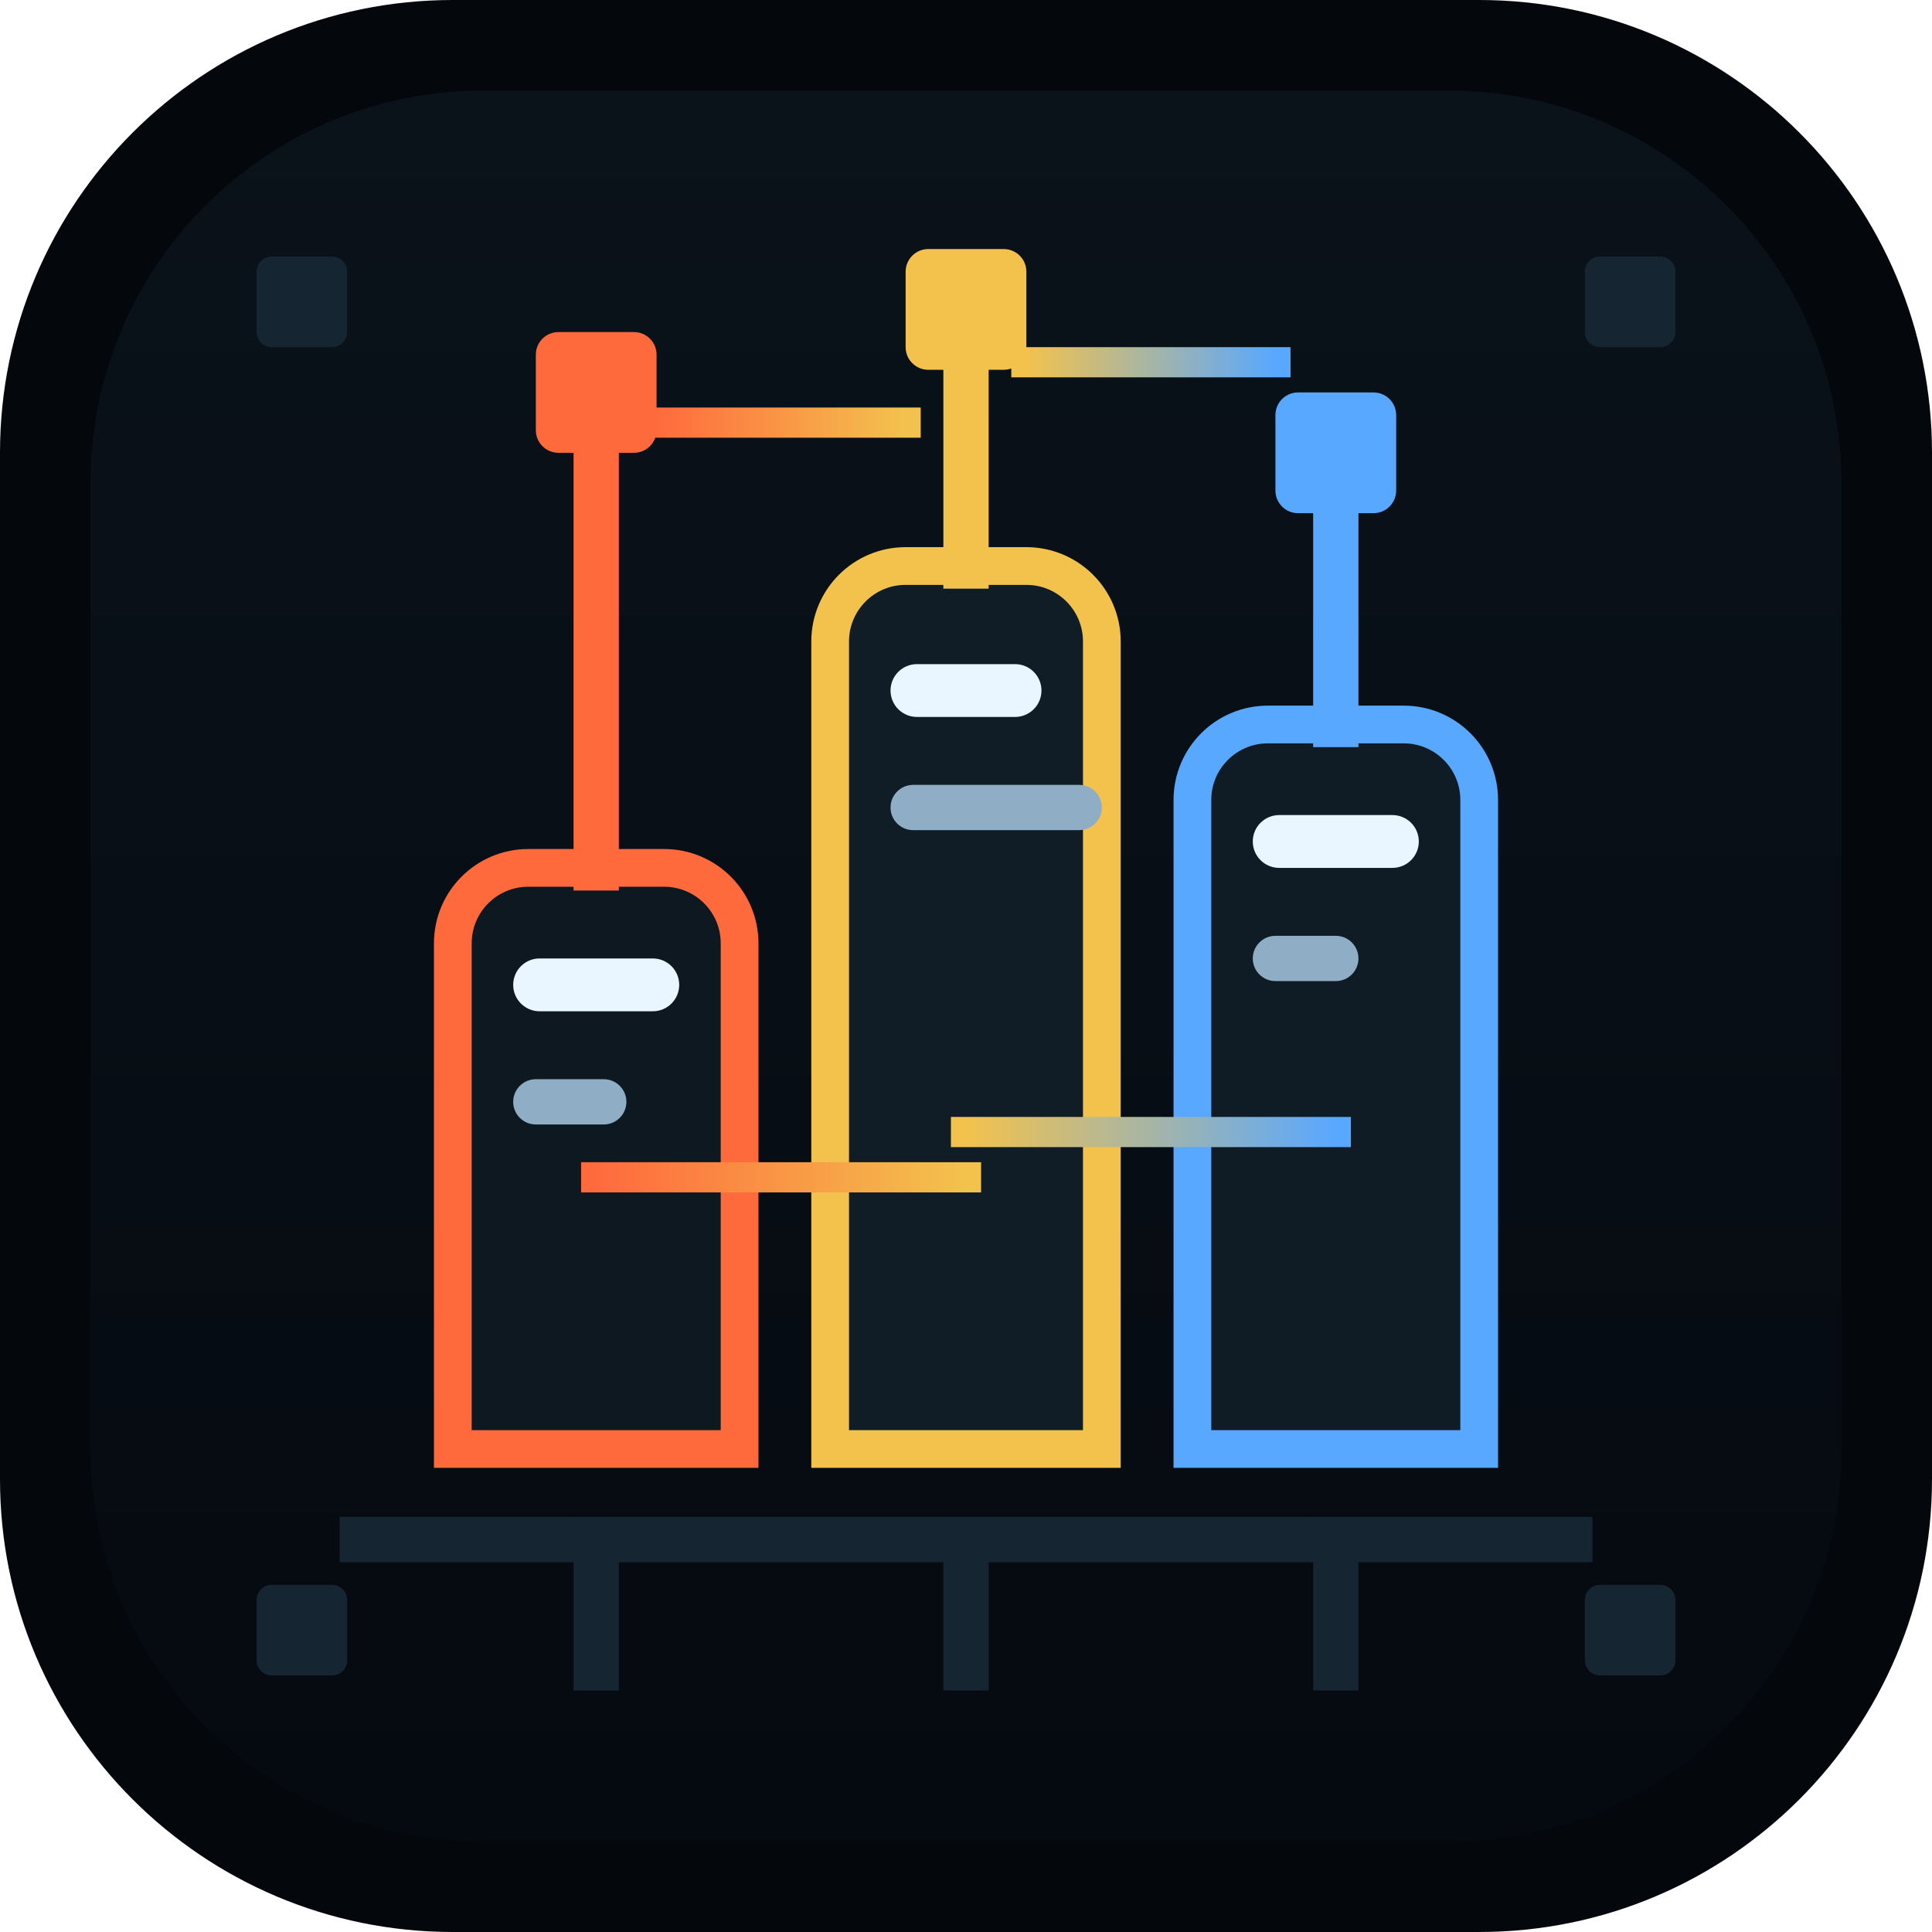
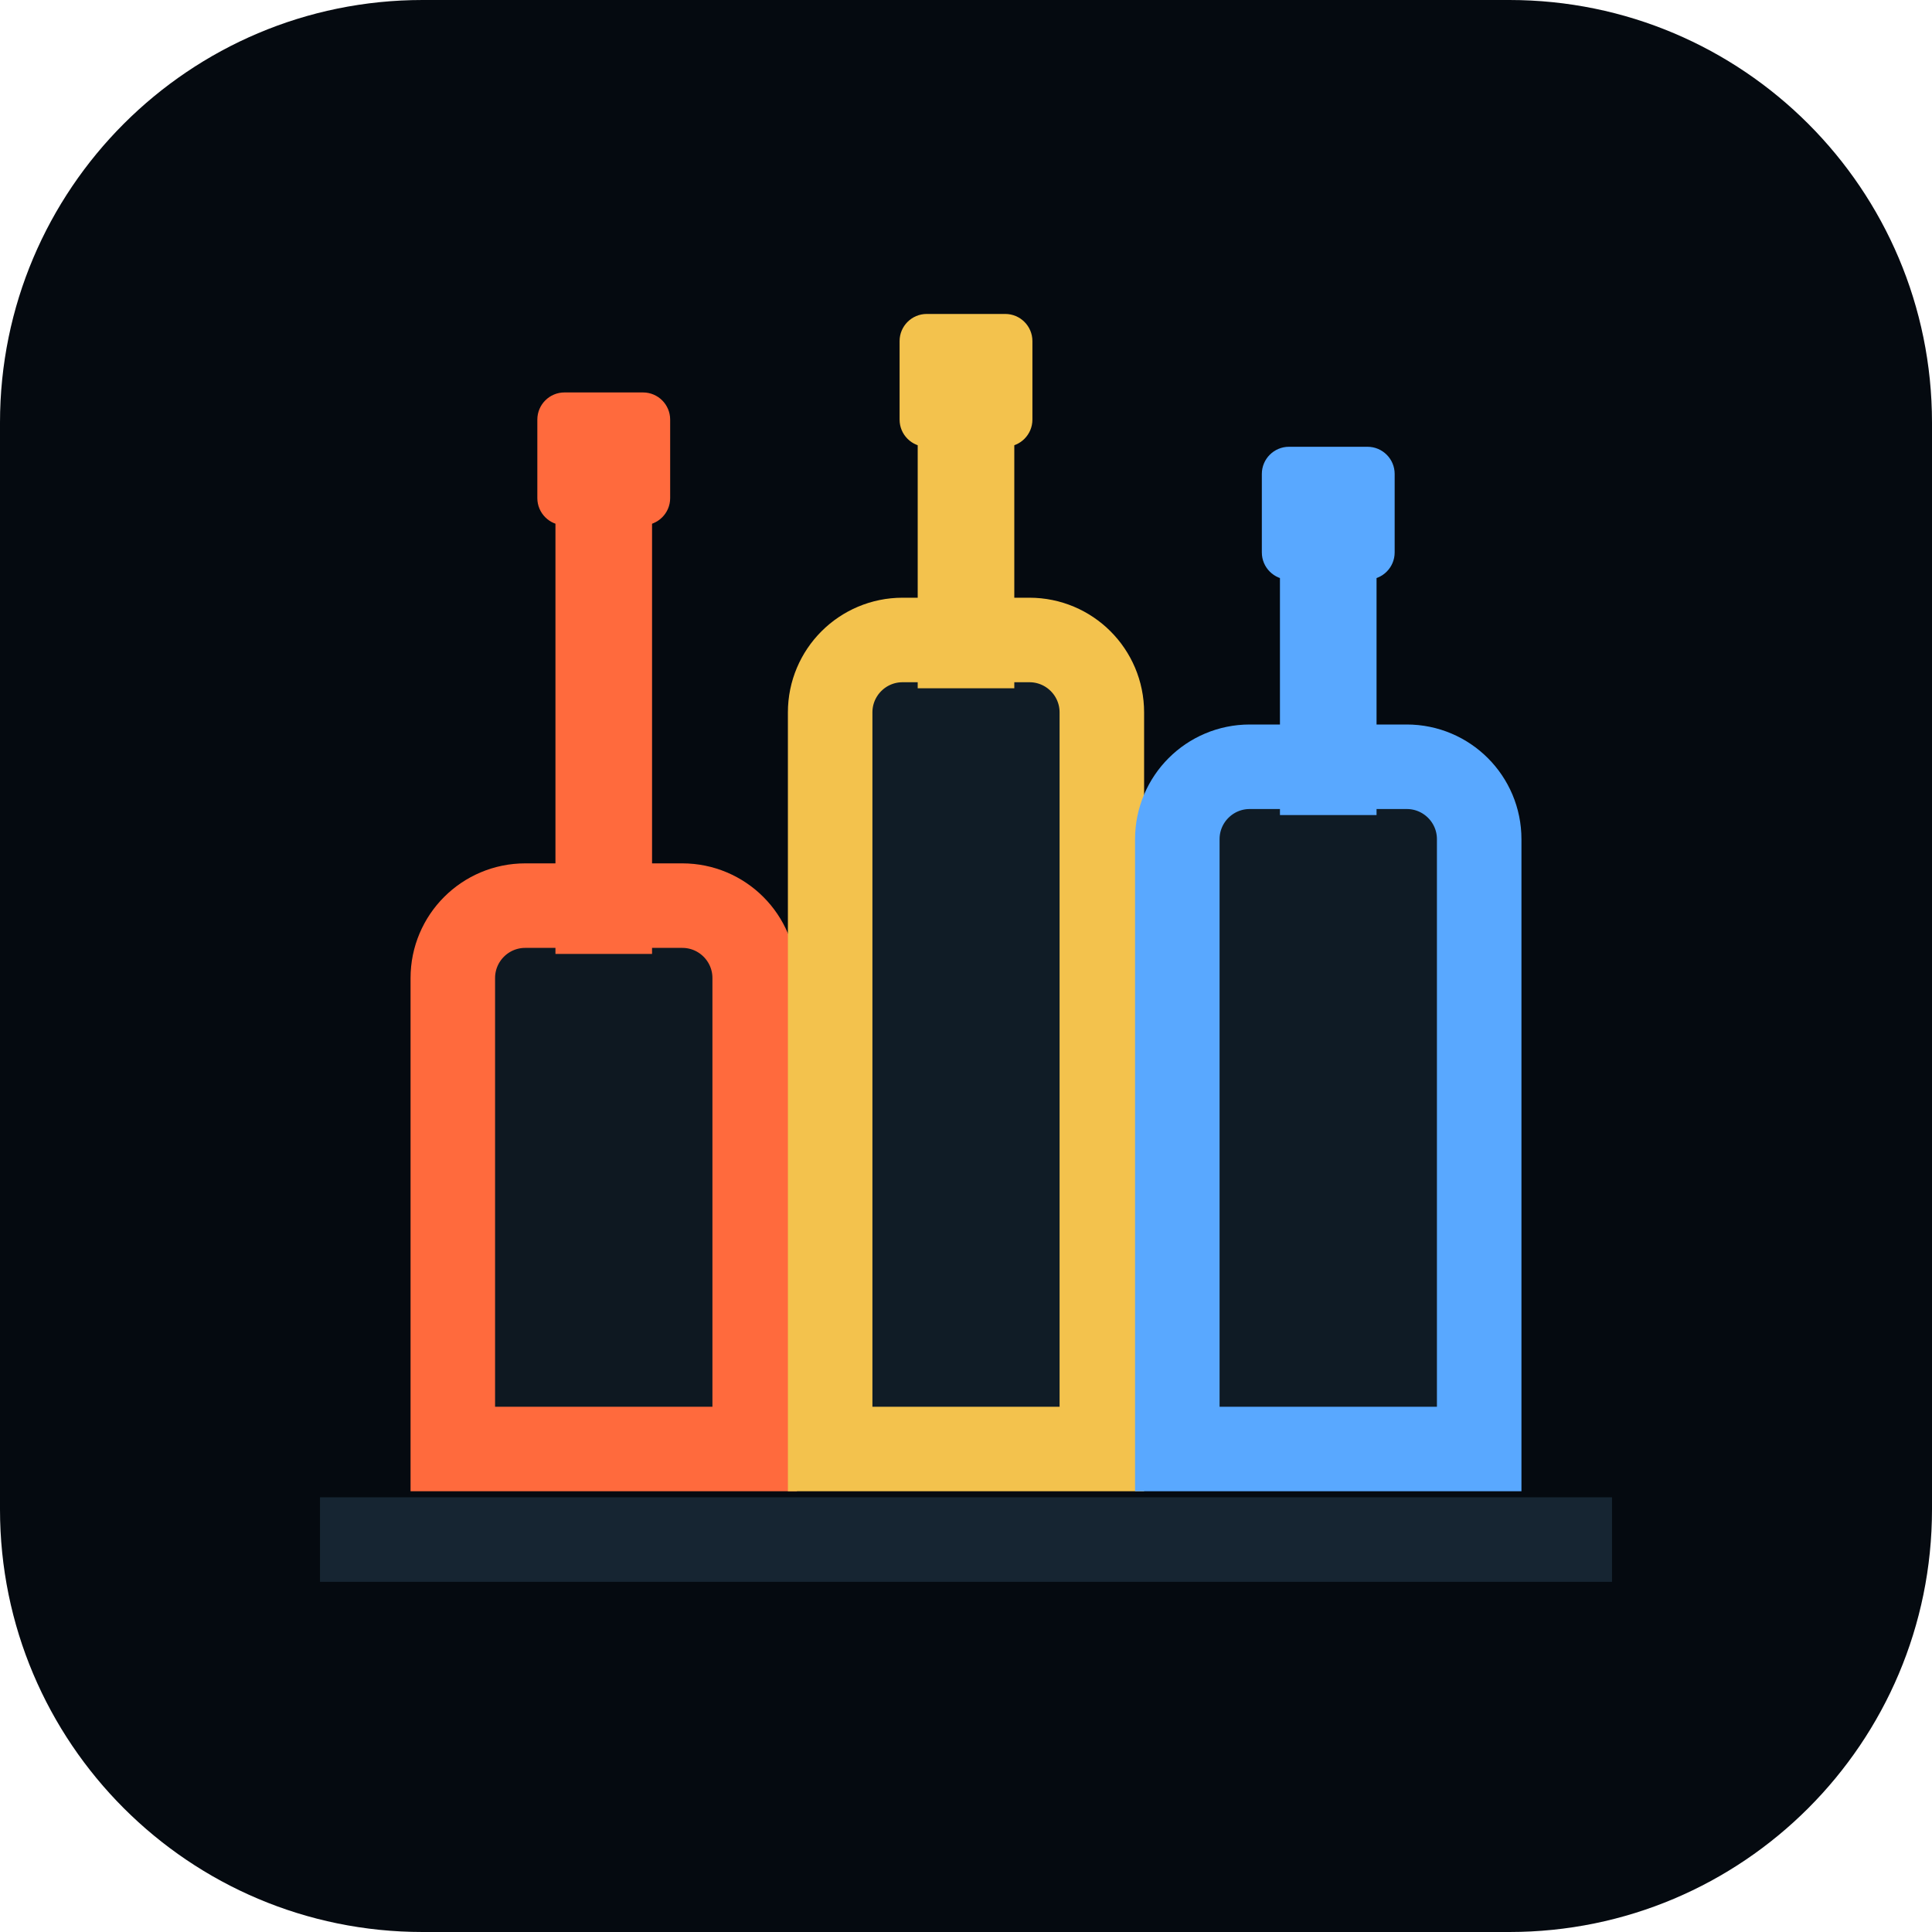
- <svg xmlns="http://www.w3.org/2000/svg" width="512" height="512" viewBox="0 0 512 512" fill="none">
-   <rect width="512" height="512" rx="120" fill="#04080D" />
-   <rect x="24" y="24" width="464" height="464" rx="104" fill="url(#paint0_linear)" />
-   <path d="M120 384V250C120 238.954 128.954 230 140 230H176C187.046 230 196 238.954 196 250V384H120Z" fill="#0E1821" stroke="#FF6A3D" stroke-width="10" />
-   <path d="M220 384V170C220 158.954 228.954 150 240 150H272C283.046 150 292 158.954 292 170V384H220Z" fill="#101C26" stroke="#F3C24D" stroke-width="10" />
-   <path d="M316 384V212C316 200.954 324.954 192 336 192H372C383.046 192 392 200.954 392 212V384H316Z" fill="#0F1B25" stroke="#59A8FF" stroke-width="10" />
-   <rect x="136" y="254" width="44" height="14" rx="7" fill="#EAF6FF" />
-   <rect x="236" y="176" width="40" height="14" rx="7" fill="#EAF6FF" />
-   <rect x="332" y="216" width="44" height="14" rx="7" fill="#EAF6FF" />
-   <rect x="136" y="286" width="30" height="12" rx="6" fill="#8FAEC6" />
-   <rect x="236" y="208" width="56" height="12" rx="6" fill="#8FAEC6" />
-   <rect x="332" y="248" width="28" height="12" rx="6" fill="#8FAEC6" />
-   <path d="M158 230V110" stroke="#FF6A3D" stroke-width="12" stroke-linecap="square" />
-   <path d="M256 150V92" stroke="#F3C24D" stroke-width="12" stroke-linecap="square" />
-   <path d="M354 192V126" stroke="#59A8FF" stroke-width="12" stroke-linecap="square" />
-   <rect x="142" y="88" width="32" height="32" rx="6" fill="#FF6A3D" />
-   <rect x="240" y="66" width="32" height="32" rx="6" fill="#F3C24D" />
-   <rect x="338" y="104" width="32" height="32" rx="6" fill="#59A8FF" />
-   <path d="M96 408H416" stroke="#162532" stroke-width="12" stroke-linecap="square" />
-   <path d="M158 408V442" stroke="#162532" stroke-width="12" stroke-linecap="square" />
-   <path d="M256 408V442" stroke="#162532" stroke-width="12" stroke-linecap="square" />
-   <path d="M354 408V442" stroke="#162532" stroke-width="12" stroke-linecap="square" />
-   <path d="M174 112H240" stroke="url(#paint1_linear)" stroke-width="8" stroke-linecap="square" />
-   <path d="M272 96H338" stroke="url(#paint2_linear)" stroke-width="8" stroke-linecap="square" />
-   <path d="M158 312H256" stroke="url(#paint3_linear)" stroke-width="8" stroke-linecap="square" />
-   <path d="M256 300H354" stroke="url(#paint4_linear)" stroke-width="8" stroke-linecap="square" />
-   <rect x="68" y="68" width="24" height="24" rx="4" fill="#162532" />
-   <rect x="420" y="68" width="24" height="24" rx="4" fill="#162532" />
-   <rect x="68" y="420" width="24" height="24" rx="4" fill="#162532" />
-   <rect x="420" y="420" width="24" height="24" rx="4" fill="#162532" />
-   <defs>
-     <linearGradient id="paint0_linear" x1="256" y1="24" x2="256" y2="488" gradientUnits="userSpaceOnUse">
-       <stop stop-color="#0A121A" />
-       <stop offset="1" stop-color="#050A10" />
-     </linearGradient>
-     <linearGradient id="paint1_linear" x1="174" y1="112" x2="240" y2="112" gradientUnits="userSpaceOnUse">
-       <stop stop-color="#FF6A3D" />
-       <stop offset="1" stop-color="#F3C24D" />
-     </linearGradient>
-     <linearGradient id="paint2_linear" x1="272" y1="96" x2="338" y2="96" gradientUnits="userSpaceOnUse">
-       <stop stop-color="#F3C24D" />
-       <stop offset="1" stop-color="#59A8FF" />
-     </linearGradient>
-     <linearGradient id="paint3_linear" x1="158" y1="312" x2="256" y2="312" gradientUnits="userSpaceOnUse">
-       <stop stop-color="#FF6A3D" />
-       <stop offset="1" stop-color="#F3C24D" />
-     </linearGradient>
-     <linearGradient id="paint4_linear" x1="256" y1="300" x2="354" y2="300" gradientUnits="userSpaceOnUse">
-       <stop stop-color="#F3C24D" />
-       <stop offset="1" stop-color="#59A8FF" />
-     </linearGradient>
-   </defs>
+ <svg xmlns="http://www.w3.org/2000/svg" width="32" height="32" viewBox="0 0 32 32" fill="none">
+   <rect width="32" height="32" rx="7" fill="#050A10" />
+   <path d="M7.5 24V16.2C7.5 15.537 8.037 15 8.7 15H11.3C11.963 15 12.5 15.537 12.5 16.2V24H7.5Z" fill="#0E1821" stroke="#FF6A3D" stroke-width="1.4" />
+   <path d="M13.75 24V11.8C13.75 11.137 14.287 10.6 14.95 10.6H17.05C17.713 10.6 18.25 11.137 18.25 11.8V24H13.75Z" fill="#101C26" stroke="#F3C24D" stroke-width="1.4" />
+   <path d="M19.5 24V13.9C19.5 13.237 20.037 12.7 20.7 12.7H23.3C23.963 12.7 24.5 13.237 24.5 13.9V24H19.5Z" fill="#0F1B25" stroke="#59A8FF" stroke-width="1.4" />
+   <path d="M10 15V8.3" stroke="#FF6A3D" stroke-width="1.6" stroke-linecap="square" />
+   <path d="M16 10.6V7" stroke="#F3C24D" stroke-width="1.6" stroke-linecap="square" />
+   <path d="M22 12.7V9.2" stroke="#59A8FF" stroke-width="1.6" stroke-linecap="square" />
+   <rect x="8.9" y="6.5" width="2.2" height="2.2" rx="0.45" fill="#FF6A3D" />
+   <rect x="14.9" y="5.2" width="2.2" height="2.2" rx="0.45" fill="#F3C24D" />
+   <rect x="20.9" y="7.4" width="2.2" height="2.2" rx="0.45" fill="#59A8FF" />
+   <path d="M6 25.5H26" stroke="#162532" stroke-width="1.4" stroke-linecap="square" />
</svg>
